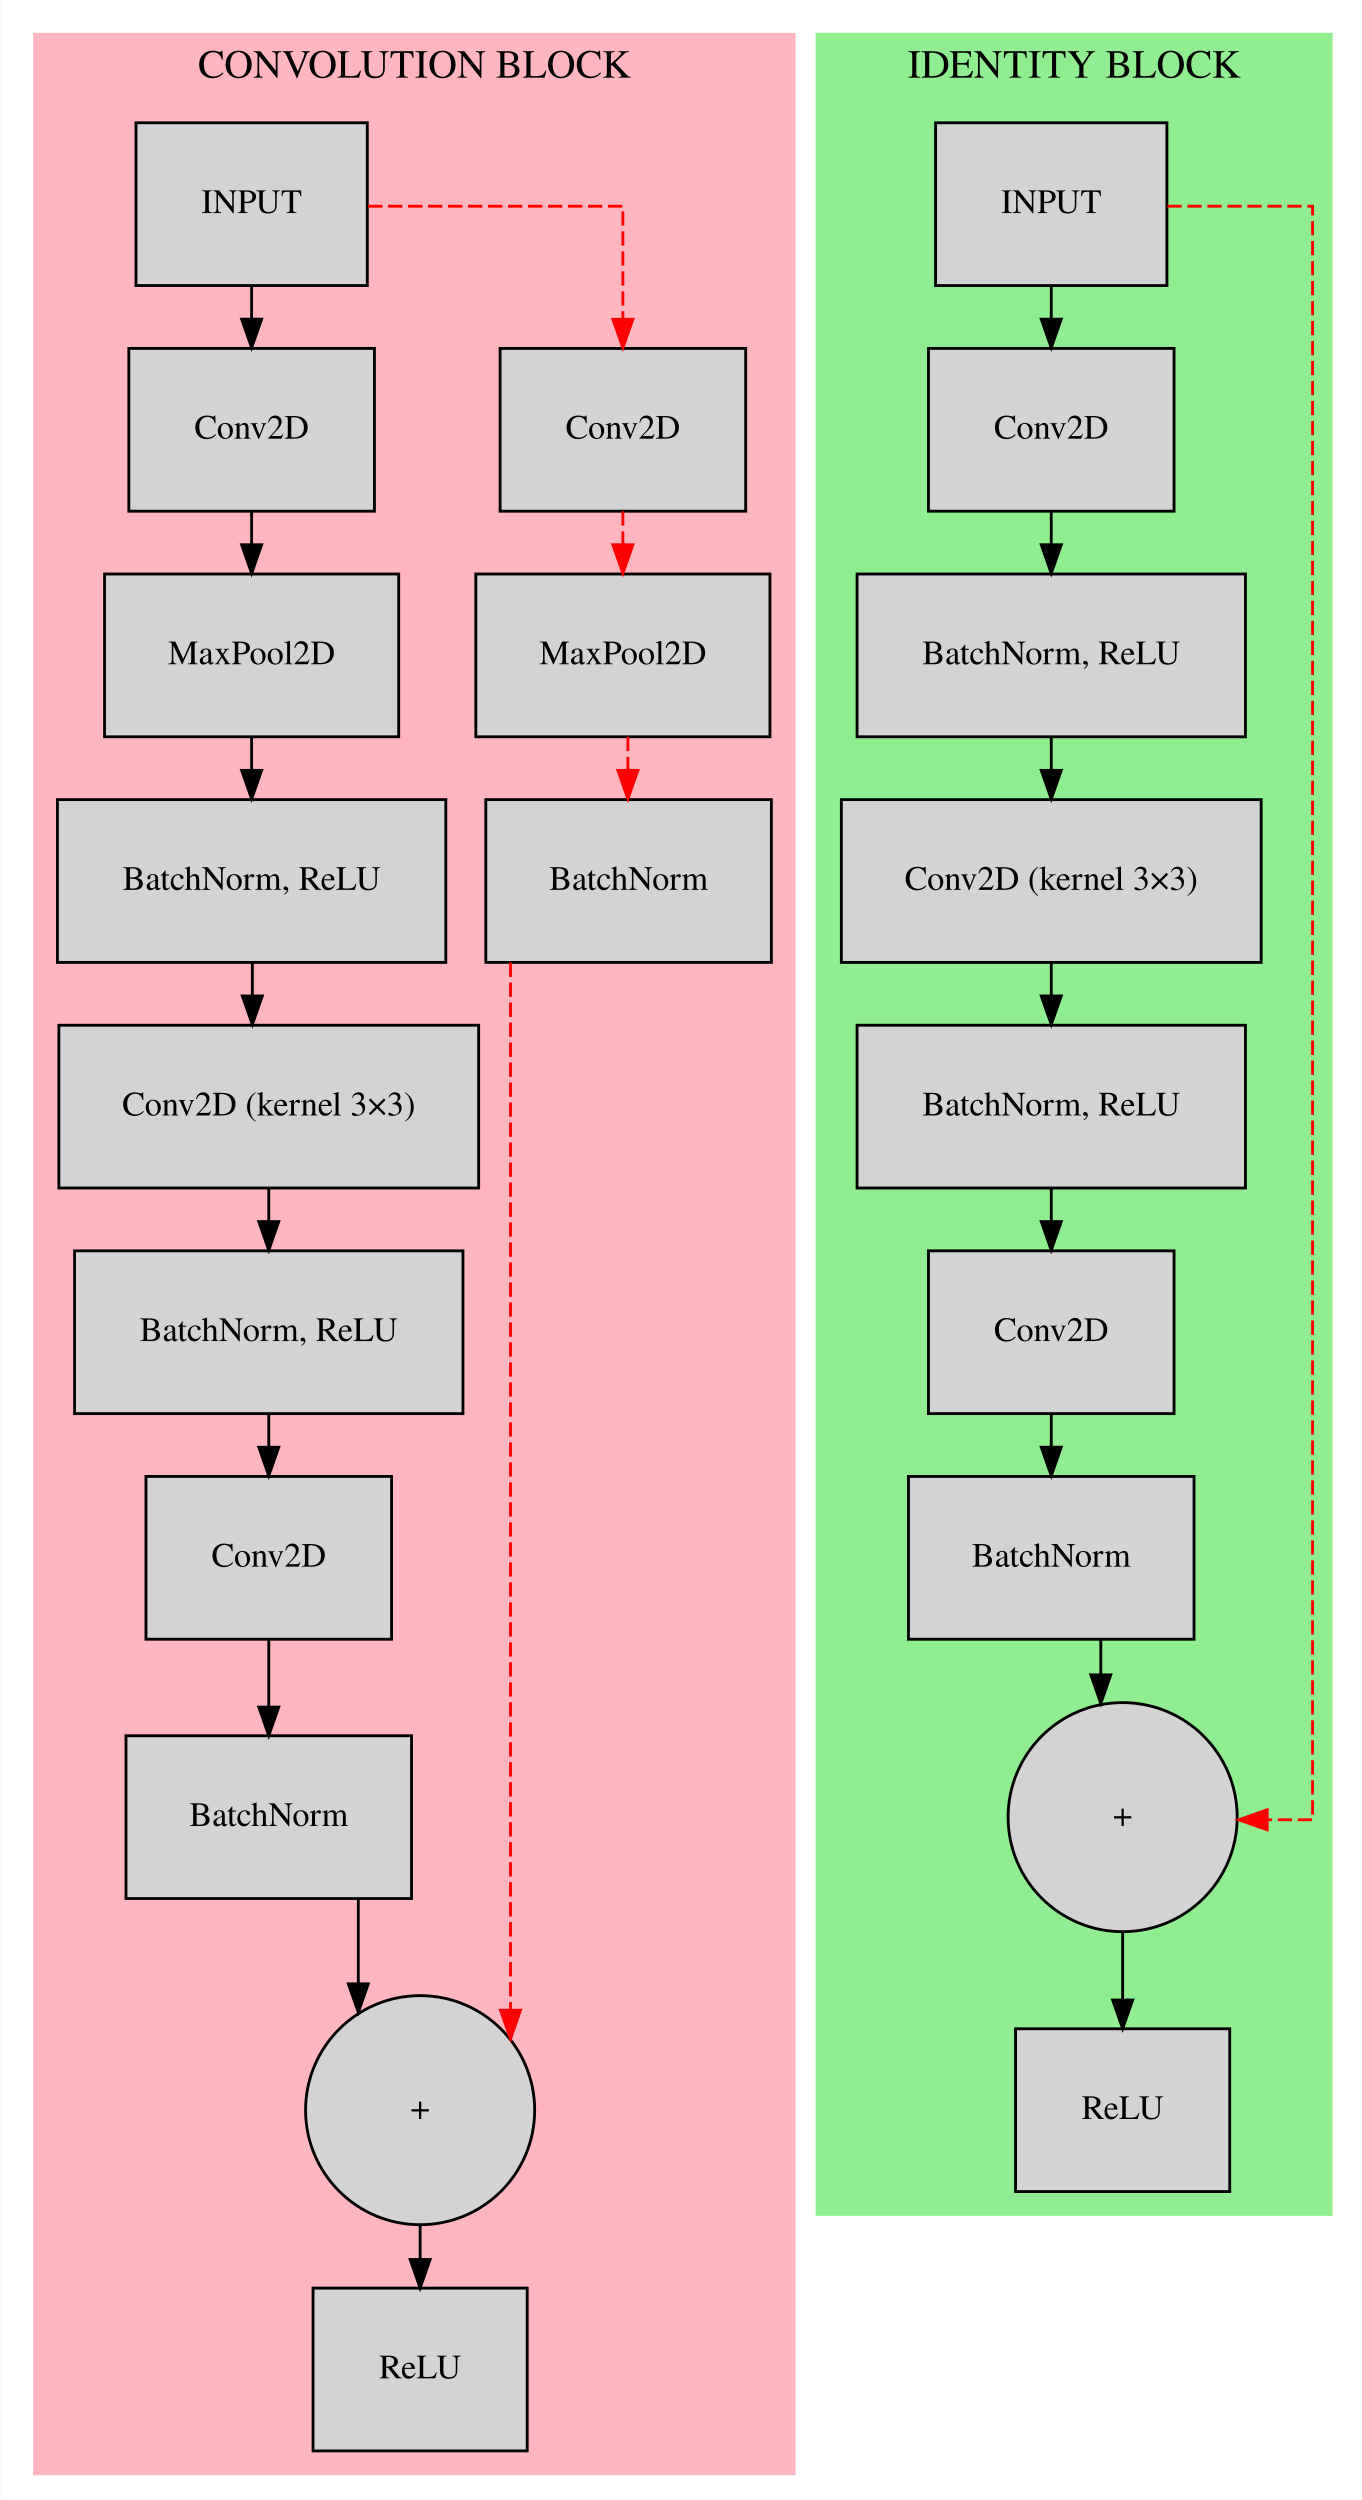
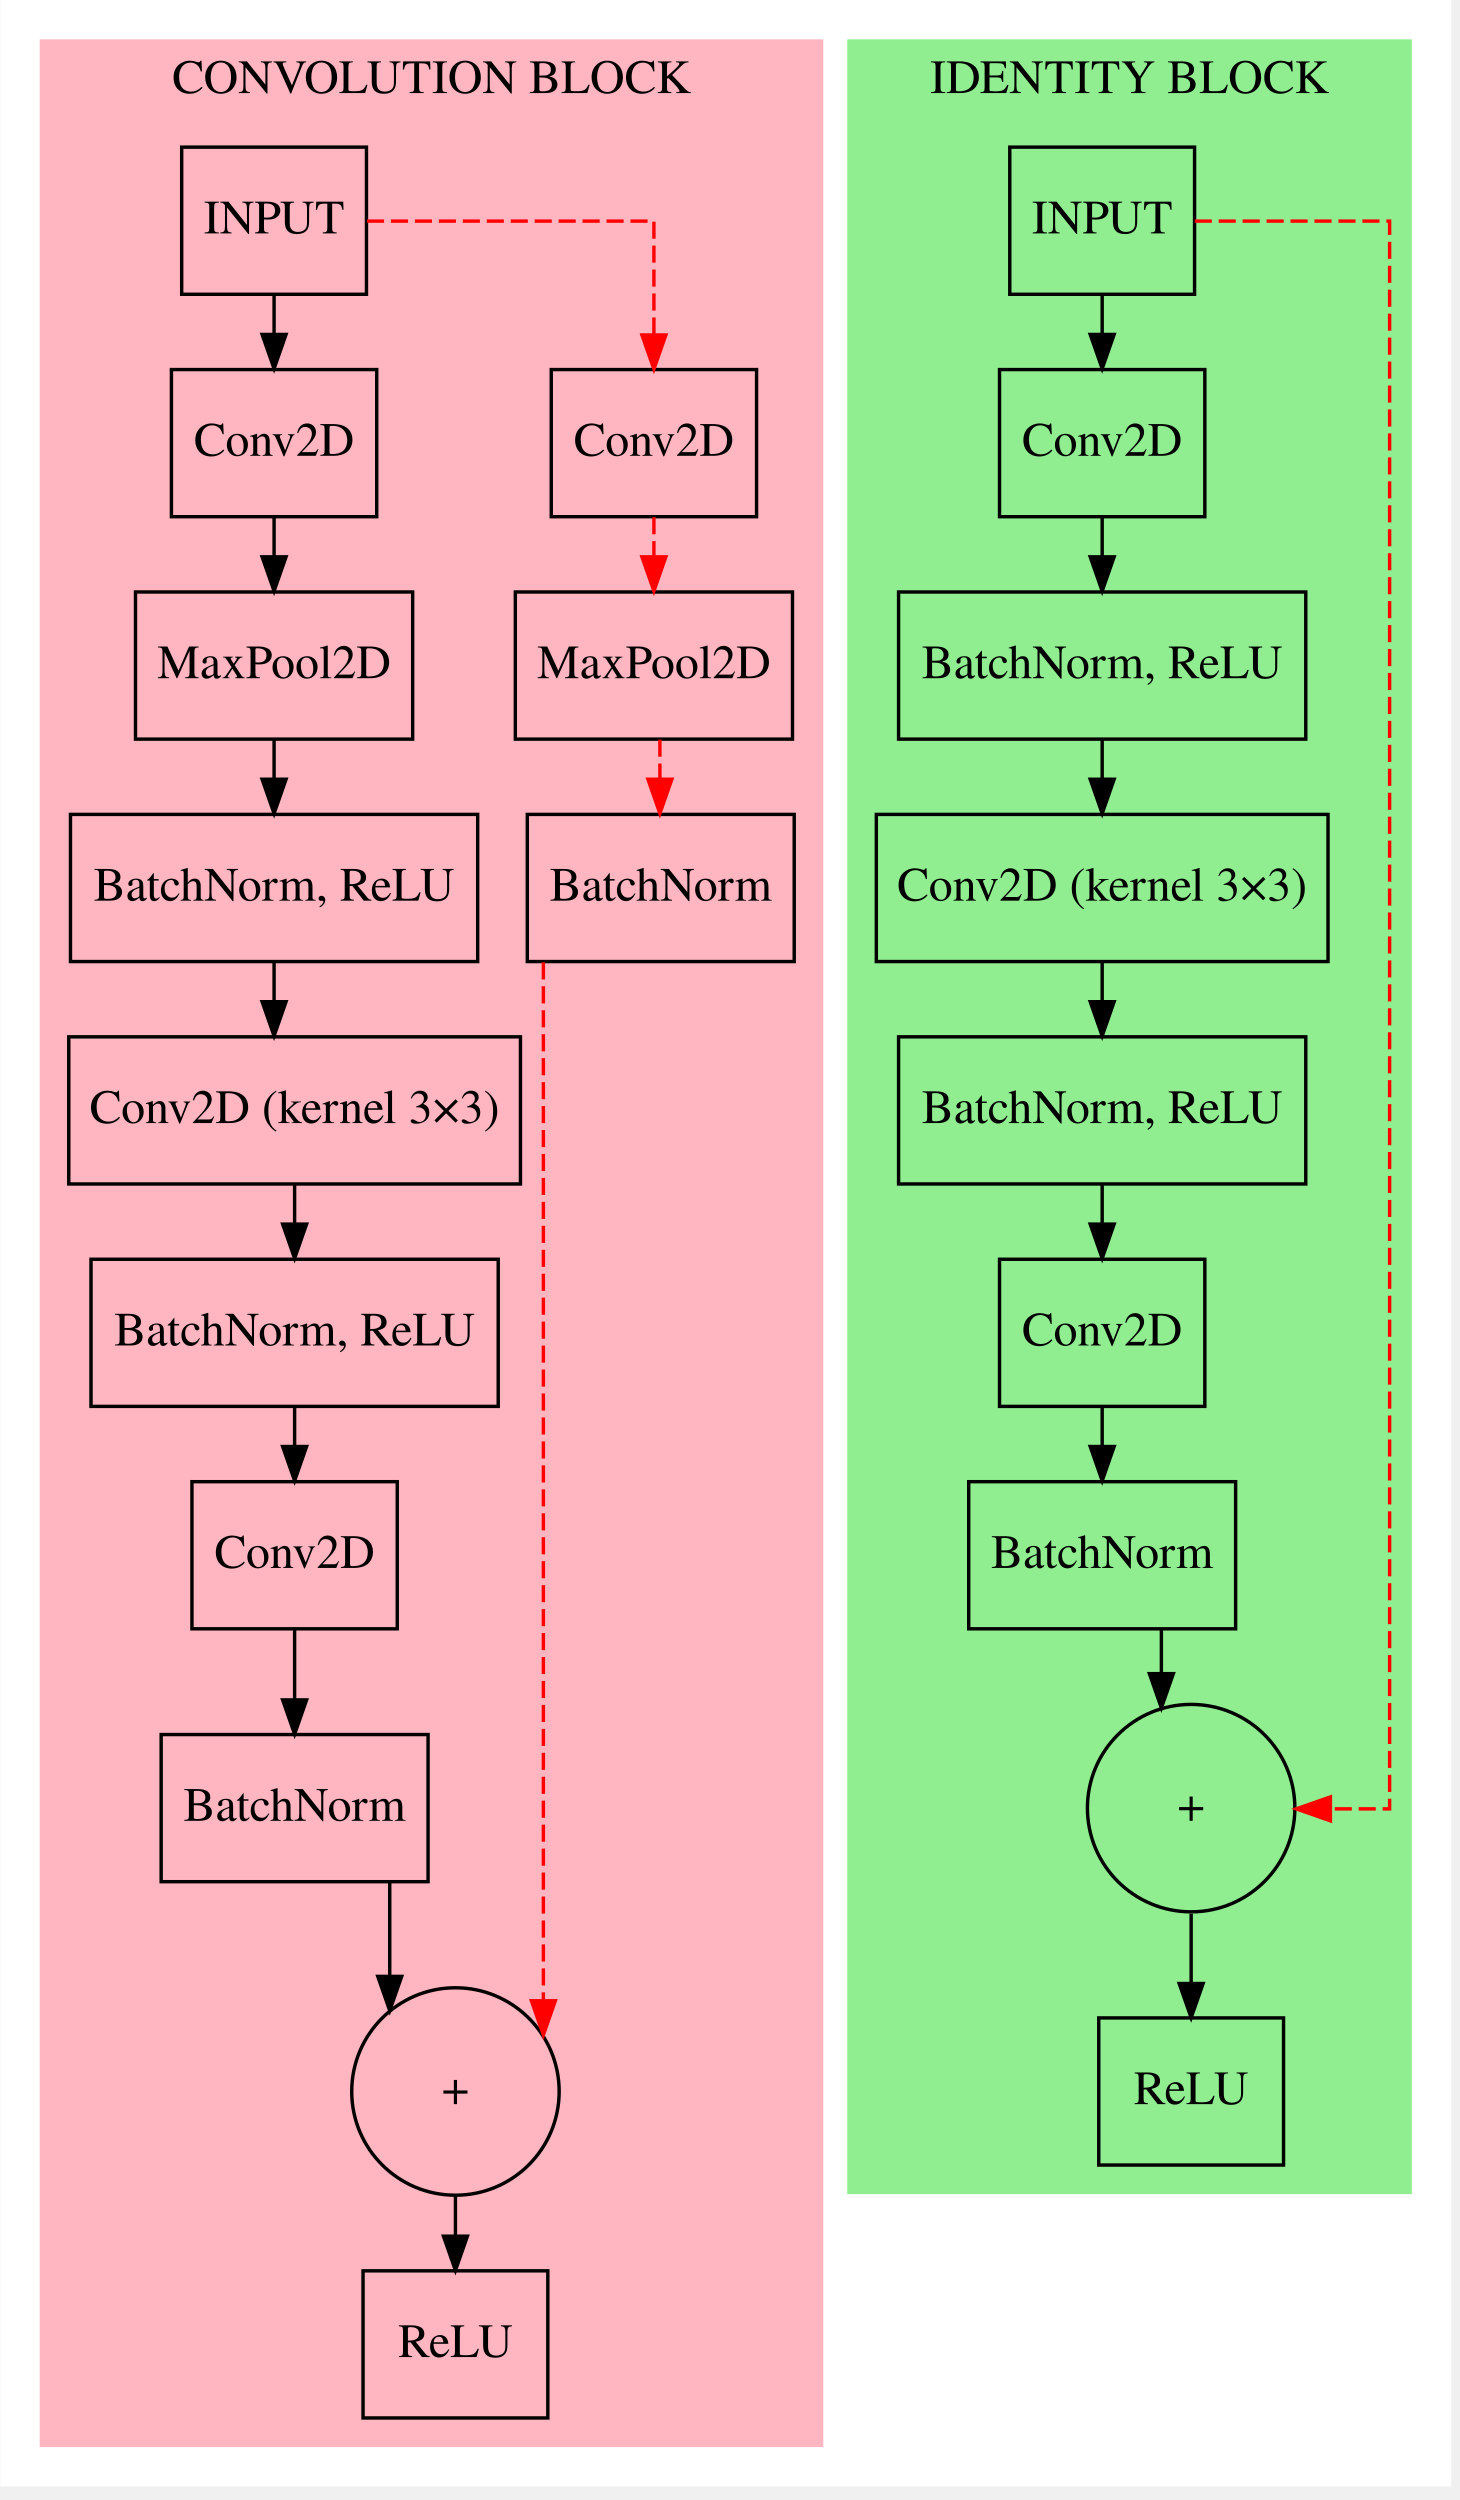
- <svg xmlns="http://www.w3.org/2000/svg" width="324pt" height="595pt" viewBox="0.00 0.00 324.00 595.28">
-   <g id="graph0" class="graph" transform="scale(0.68 0.68) rotate(0) translate(4 874.22)">
-     <polygon fill="white" stroke="transparent" points="-4,4 -4,-874.22 474,-874.22 474,4 -4,4" />
+ <svg xmlns="http://www.w3.org/2000/svg" width="324pt" height="555pt" viewBox="0.00 0.00 324.00 555.25">
+   <g id="graph0" class="graph" transform="scale(0.76 0.76) rotate(0) translate(4 722.62)">
+     <polygon fill="white" stroke="transparent" points="-4,4 -4,-722.62 420,-722.62 420,4 -4,4" />
    <g id="clust1" class="cluster">
-       <polygon fill="lightpink" stroke="lightpink" points="8,-8 8,-862.22 274,-862.22 274,-8 8,-8" />
-       <text text-anchor="middle" x="141" y="-847.02" font-family="Times,serif" font-size="14.00">CONVOLUTION BLOCK</text>
+       <polygon fill="lightpink" stroke="lightpink" points="8,-8 8,-710.62 236,-710.62 236,-8 8,-8" />
+       <text text-anchor="middle" x="122" y="-695.42" font-family="Times,serif" font-size="14.00">CONVOLUTION BLOCK</text>
    </g>
    <g id="clust2" class="cluster">
-       <polygon fill="lightgreen" stroke="lightgreen" points="282,-98.81 282,-862.22 462,-862.22 462,-98.81 282,-98.81" />
-       <text text-anchor="middle" x="372" y="-847.02" font-family="Times,serif" font-size="14.00">IDENTITY BLOCK</text>
+       <polygon fill="lightgreen" stroke="lightgreen" points="244,-81.91 244,-710.62 408,-710.62 408,-81.91 244,-81.91" />
+       <text text-anchor="middle" x="326" y="-695.42" font-family="Times,serif" font-size="14.00">IDENTITY BLOCK</text>
    </g>
    <g id="node1" class="node">
-       <polygon fill="lightgrey" stroke="black" points="124.5,-831.22 43.5,-831.22 43.5,-774.22 124.5,-774.22 124.5,-831.22" />
-       <text text-anchor="middle" x="84" y="-799.62" font-family="Times,serif" font-size="12.00">INPUT</text>
+       <polygon fill="none" stroke="black" points="103,-679.62 49,-679.62 49,-636.62 103,-636.62 103,-679.62" />
+       <text text-anchor="middle" x="76" y="-654.42" font-family="Times,serif" font-size="14.00">INPUT</text>
    </g>
    <g id="node2" class="node">
-       <polygon fill="lightgrey" stroke="black" points="127,-752.22 41,-752.22 41,-695.22 127,-695.22 127,-752.22" />
-       <text text-anchor="middle" x="84" y="-720.62" font-family="Times,serif" font-size="12.00">Conv2D</text>
+       <polygon fill="none" stroke="black" points="106,-614.62 46,-614.62 46,-571.62 106,-571.62 106,-614.62" />
+       <text text-anchor="middle" x="76" y="-589.42" font-family="Times,serif" font-size="14.00">Conv2D</text>
    </g>
    <g id="edge1" class="edge">
-       <path fill="none" stroke="black" d="M84,-774.2C84,-774.2 84,-762.46 84,-762.46" />
-       <polygon fill="black" stroke="black" points="87.5,-762.46 84,-752.46 80.5,-762.46 87.5,-762.46" />
+       <path fill="none" stroke="black" d="M76,-636.48C76,-636.48 76,-624.89 76,-624.89" />
+       <polygon fill="black" stroke="black" points="79.5,-624.89 76,-614.89 72.5,-624.89 79.5,-624.89" />
    </g>
    <g id="node11" class="node">
-       <polygon fill="lightgrey" stroke="black" points="257,-752.22 171,-752.22 171,-695.22 257,-695.22 257,-752.22" />
-       <text text-anchor="middle" x="214" y="-720.62" font-family="Times,serif" font-size="12.00">Conv2D</text>
+       <polygon fill="none" stroke="black" points="217,-614.62 157,-614.62 157,-571.62 217,-571.62 217,-614.62" />
+       <text text-anchor="middle" x="187" y="-589.42" font-family="Times,serif" font-size="14.00">Conv2D</text>
    </g>
    <g id="edge9" class="edge">
-       <path fill="none" stroke="red" stroke-dasharray="5,2" d="M124.78,-802C162.9,-802 214,-802 214,-802 214,-802 214,-762.42 214,-762.42" />
-       <polygon fill="red" stroke="red" points="217.5,-762.42 214,-752.42 210.5,-762.42 217.5,-762.42" />
+       <path fill="none" stroke="red" stroke-dasharray="5,2" d="M103.15,-658C136.02,-658 187,-658 187,-658 187,-658 187,-624.73 187,-624.73" />
+       <polygon fill="red" stroke="red" points="190.5,-624.73 187,-614.73 183.5,-624.73 190.5,-624.73" />
    </g>
    <g id="node3" class="node">
-       <polygon fill="lightgrey" stroke="black" points="135.5,-673.22 32.5,-673.22 32.5,-616.22 135.5,-616.22 135.5,-673.22" />
-       <text text-anchor="middle" x="84" y="-641.62" font-family="Times,serif" font-size="12.00">MaxPool2D</text>
+       <polygon fill="none" stroke="black" points="116.5,-549.62 35.5,-549.62 35.5,-506.62 116.5,-506.62 116.5,-549.62" />
+       <text text-anchor="middle" x="76" y="-524.42" font-family="Times,serif" font-size="14.00">MaxPool2D</text>
    </g>
    <g id="edge2" class="edge">
-       <path fill="none" stroke="black" d="M84,-695.2C84,-695.2 84,-683.46 84,-683.46" />
-       <polygon fill="black" stroke="black" points="87.5,-683.46 84,-673.46 80.5,-683.46 87.5,-683.46" />
+       <path fill="none" stroke="black" d="M76,-571.48C76,-571.48 76,-559.89 76,-559.89" />
+       <polygon fill="black" stroke="black" points="79.5,-559.89 76,-549.89 72.5,-559.89 79.5,-559.89" />
    </g>
    <g id="node4" class="node">
-       <polygon fill="lightgrey" stroke="black" points="152,-594.22 16,-594.22 16,-537.22 152,-537.22 152,-594.22" />
-       <text text-anchor="middle" x="84" y="-562.62" font-family="Times,serif" font-size="12.00">BatchNorm, ReLU</text>
+       <polygon fill="none" stroke="black" points="135.5,-484.62 16.5,-484.62 16.5,-441.62 135.5,-441.62 135.5,-484.62" />
+       <text text-anchor="middle" x="76" y="-459.42" font-family="Times,serif" font-size="14.00">BatchNorm, ReLU</text>
    </g>
    <g id="edge3" class="edge">
-       <path fill="none" stroke="black" d="M84,-616.2C84,-616.2 84,-604.46 84,-604.46" />
-       <polygon fill="black" stroke="black" points="87.5,-604.46 84,-594.46 80.5,-604.46 87.5,-604.46" />
+       <path fill="none" stroke="black" d="M76,-506.48C76,-506.48 76,-494.89 76,-494.89" />
+       <polygon fill="black" stroke="black" points="79.5,-494.89 76,-484.89 72.5,-494.89 79.5,-494.89" />
    </g>
    <g id="node5" class="node">
-       <polygon fill="lightgrey" stroke="black" points="163.5,-515.22 16.5,-515.22 16.5,-458.22 163.5,-458.22 163.5,-515.22" />
-       <text text-anchor="middle" x="90" y="-483.62" font-family="Times,serif" font-size="12.00">Conv2D (kernel 3×3)</text>
+       <polygon fill="none" stroke="black" points="148,-419.62 16,-419.62 16,-376.62 148,-376.62 148,-419.62" />
+       <text text-anchor="middle" x="82" y="-394.42" font-family="Times,serif" font-size="14.00">Conv2D (kernel 3×3)</text>
    </g>
    <g id="edge4" class="edge">
-       <path fill="none" stroke="black" d="M84.25,-537.2C84.25,-537.2 84.25,-525.46 84.25,-525.46" />
-       <polygon fill="black" stroke="black" points="87.75,-525.46 84.25,-515.46 80.75,-525.46 87.75,-525.46" />
+       <path fill="none" stroke="black" d="M76,-441.48C76,-441.48 76,-429.89 76,-429.89" />
+       <polygon fill="black" stroke="black" points="79.5,-429.89 76,-419.89 72.5,-429.89 79.5,-429.89" />
    </g>
    <g id="node6" class="node">
-       <polygon fill="lightgrey" stroke="black" points="158,-436.22 22,-436.22 22,-379.22 158,-379.22 158,-436.22" />
-       <text text-anchor="middle" x="90" y="-404.62" font-family="Times,serif" font-size="12.00">BatchNorm, ReLU</text>
+       <polygon fill="none" stroke="black" points="141.5,-354.62 22.5,-354.62 22.5,-311.62 141.5,-311.62 141.5,-354.62" />
+       <text text-anchor="middle" x="82" y="-329.42" font-family="Times,serif" font-size="14.00">BatchNorm, ReLU</text>
    </g>
    <g id="edge5" class="edge">
-       <path fill="none" stroke="black" d="M90,-458.2C90,-458.2 90,-446.46 90,-446.46" />
-       <polygon fill="black" stroke="black" points="93.5,-446.46 90,-436.46 86.5,-446.46 93.5,-446.46" />
+       <path fill="none" stroke="black" d="M82,-376.48C82,-376.48 82,-364.89 82,-364.89" />
+       <polygon fill="black" stroke="black" points="85.5,-364.89 82,-354.89 78.5,-364.89 85.5,-364.89" />
    </g>
    <g id="node7" class="node">
-       <polygon fill="lightgrey" stroke="black" points="133,-357.22 47,-357.22 47,-300.22 133,-300.22 133,-357.22" />
-       <text text-anchor="middle" x="90" y="-325.62" font-family="Times,serif" font-size="12.00">Conv2D</text>
+       <polygon fill="none" stroke="black" points="112,-289.62 52,-289.62 52,-246.62 112,-246.62 112,-289.62" />
+       <text text-anchor="middle" x="82" y="-264.42" font-family="Times,serif" font-size="14.00">Conv2D</text>
    </g>
    <g id="edge6" class="edge">
-       <path fill="none" stroke="black" d="M90,-379.2C90,-379.2 90,-367.46 90,-367.46" />
-       <polygon fill="black" stroke="black" points="93.5,-367.46 90,-357.46 86.5,-367.46 93.5,-367.46" />
+       <path fill="none" stroke="black" d="M82,-311.48C82,-311.48 82,-299.89 82,-299.89" />
+       <polygon fill="black" stroke="black" points="85.5,-299.89 82,-289.89 78.5,-299.89 85.5,-299.89" />
    </g>
    <g id="node8" class="node">
-       <polygon fill="lightgrey" stroke="black" points="140,-266.42 40,-266.42 40,-209.42 140,-209.42 140,-266.42" />
-       <text text-anchor="middle" x="90" y="-234.82" font-family="Times,serif" font-size="12.00">BatchNorm</text>
+       <polygon fill="none" stroke="black" points="121,-215.72 43,-215.72 43,-172.72 121,-172.72 121,-215.72" />
+       <text text-anchor="middle" x="82" y="-190.52" font-family="Times,serif" font-size="14.00">BatchNorm</text>
    </g>
    <g id="edge7" class="edge">
-       <path fill="none" stroke="black" d="M90,-299.99C90,-299.99 90,-276.46 90,-276.46" />
-       <polygon fill="black" stroke="black" points="93.5,-276.46 90,-266.46 86.5,-276.46 93.5,-276.46" />
+       <path fill="none" stroke="black" d="M82,-246.35C82,-246.35 82,-225.84 82,-225.84" />
+       <polygon fill="black" stroke="black" points="85.5,-225.84 82,-215.84 78.5,-225.84 85.5,-225.84" />
    </g>
    <g id="node9" class="node">
-       <ellipse fill="lightgrey" stroke="black" cx="143" cy="-135.31" rx="40.11" ry="40.11" />
-       <text text-anchor="middle" x="143" y="-132.21" font-family="Times,serif" font-size="12.00">+</text>
+       <ellipse fill="none" stroke="black" cx="129" cy="-111.41" rx="30.31" ry="30.31" />
+       <text text-anchor="middle" x="129" y="-107.71" font-family="Times,serif" font-size="14.00">+</text>
    </g>
    <g id="edge8" class="edge">
-       <path fill="none" stroke="black" d="M121.35,-209.33C121.35,-209.33 121.35,-179.56 121.35,-179.56" />
-       <polygon fill="black" stroke="black" points="124.85,-179.56 121.35,-169.56 117.85,-179.56 124.85,-179.56" />
+       <path fill="none" stroke="black" d="M109.8,-172.46C109.8,-172.46 109.8,-145.05 109.8,-145.05" />
+       <polygon fill="black" stroke="black" points="113.3,-145.05 109.8,-135.05 106.3,-145.05 113.3,-145.05" />
    </g>
    <g id="node10" class="node">
-       <polygon fill="lightgrey" stroke="black" points="180.5,-73 105.5,-73 105.5,-16 180.5,-16 180.5,-73" />
-       <text text-anchor="middle" x="143" y="-41.4" font-family="Times,serif" font-size="12.00">ReLU</text>
+       <polygon fill="none" stroke="black" points="156,-59 102,-59 102,-16 156,-16 156,-59" />
+       <text text-anchor="middle" x="129" y="-33.8" font-family="Times,serif" font-size="14.00">ReLU</text>
    </g>
    <g id="edge13" class="edge">
-       <path fill="none" stroke="black" d="M143,-94.95C143,-94.95 143,-83.03 143,-83.03" />
-       <polygon fill="black" stroke="black" points="146.5,-83.03 143,-73.03 139.5,-83.03 146.5,-83.03" />
+       <path fill="none" stroke="black" d="M129,-80.92C129,-80.92 129,-69.12 129,-69.12" />
+       <polygon fill="black" stroke="black" points="132.5,-69.12 129,-59.12 125.5,-69.12 132.5,-69.12" />
    </g>
    <g id="node12" class="node">
-       <polygon fill="lightgrey" stroke="black" points="265.5,-673.22 162.5,-673.22 162.5,-616.22 265.5,-616.22 265.5,-673.22" />
-       <text text-anchor="middle" x="214" y="-641.62" font-family="Times,serif" font-size="12.00">MaxPool2D</text>
+       <polygon fill="none" stroke="black" points="227.5,-549.62 146.5,-549.62 146.5,-506.62 227.5,-506.62 227.5,-549.62" />
+       <text text-anchor="middle" x="187" y="-524.42" font-family="Times,serif" font-size="14.00">MaxPool2D</text>
    </g>
    <g id="edge10" class="edge">
-       <path fill="none" stroke="red" stroke-dasharray="5,2" d="M214,-695.2C214,-695.2 214,-683.46 214,-683.46" />
-       <polygon fill="red" stroke="red" points="217.5,-683.46 214,-673.46 210.5,-683.46 217.5,-683.46" />
+       <path fill="none" stroke="red" stroke-dasharray="5,2" d="M187,-571.48C187,-571.48 187,-559.89 187,-559.89" />
+       <polygon fill="red" stroke="red" points="190.5,-559.89 187,-549.89 183.5,-559.89 190.5,-559.89" />
    </g>
    <g id="node13" class="node">
-       <polygon fill="lightgrey" stroke="black" points="266,-594.22 166,-594.22 166,-537.22 266,-537.22 266,-594.22" />
-       <text text-anchor="middle" x="216" y="-562.62" font-family="Times,serif" font-size="12.00">BatchNorm</text>
+       <polygon fill="none" stroke="black" points="228,-484.62 150,-484.62 150,-441.62 228,-441.62 228,-484.62" />
+       <text text-anchor="middle" x="189" y="-459.42" font-family="Times,serif" font-size="14.00">BatchNorm</text>
    </g>
    <g id="edge11" class="edge">
-       <path fill="none" stroke="red" stroke-dasharray="5,2" d="M215.75,-616.2C215.75,-616.2 215.75,-604.46 215.75,-604.46" />
-       <polygon fill="red" stroke="red" points="219.25,-604.46 215.75,-594.46 212.25,-604.46 219.25,-604.46" />
+       <path fill="none" stroke="red" stroke-dasharray="5,2" d="M188.75,-506.48C188.75,-506.48 188.75,-494.89 188.75,-494.89" />
+       <polygon fill="red" stroke="red" points="192.25,-494.89 188.75,-484.89 185.25,-494.89 192.25,-494.89" />
    </g>
    <g id="edge12" class="edge">
-       <path fill="none" stroke="red" stroke-dasharray="5,2" d="M174.65,-537.15C174.65,-537.15 174.65,-170.31 174.65,-170.31" />
-       <polygon fill="red" stroke="red" points="178.15,-170.31 174.65,-160.31 171.15,-170.31 178.15,-170.31" />
+       <path fill="none" stroke="red" stroke-dasharray="5,2" d="M154.7,-441.39C154.7,-441.39 154.7,-137.92 154.7,-137.92" />
+       <polygon fill="red" stroke="red" points="158.2,-137.92 154.7,-127.92 151.2,-137.92 158.2,-137.92" />
    </g>
    <g id="node14" class="node">
-       <polygon fill="lightgrey" stroke="black" points="404.5,-831.22 323.5,-831.22 323.5,-774.22 404.5,-774.22 404.5,-831.22" />
-       <text text-anchor="middle" x="364" y="-799.62" font-family="Times,serif" font-size="12.00">INPUT</text>
+       <polygon fill="none" stroke="black" points="345,-679.62 291,-679.62 291,-636.62 345,-636.62 345,-679.62" />
+       <text text-anchor="middle" x="318" y="-654.42" font-family="Times,serif" font-size="14.00">INPUT</text>
    </g>
    <g id="node15" class="node">
-       <polygon fill="lightgrey" stroke="black" points="407,-752.22 321,-752.22 321,-695.22 407,-695.22 407,-752.22" />
-       <text text-anchor="middle" x="364" y="-720.62" font-family="Times,serif" font-size="12.00">Conv2D</text>
+       <polygon fill="none" stroke="black" points="348,-614.62 288,-614.62 288,-571.62 348,-571.62 348,-614.62" />
+       <text text-anchor="middle" x="318" y="-589.42" font-family="Times,serif" font-size="14.00">Conv2D</text>
    </g>
    <g id="edge14" class="edge">
-       <path fill="none" stroke="black" d="M364,-774.2C364,-774.2 364,-762.46 364,-762.46" />
-       <polygon fill="black" stroke="black" points="367.5,-762.46 364,-752.46 360.5,-762.46 367.5,-762.46" />
+       <path fill="none" stroke="black" d="M318,-636.48C318,-636.48 318,-624.89 318,-624.89" />
+       <polygon fill="black" stroke="black" points="321.5,-624.89 318,-614.89 314.5,-624.89 321.5,-624.89" />
    </g>
    <g id="node21" class="node">
-       <ellipse fill="lightgrey" stroke="black" cx="389" cy="-237.92" rx="40.11" ry="40.11" />
-       <text text-anchor="middle" x="389" y="-234.82" font-family="Times,serif" font-size="12.00">+</text>
+       <ellipse fill="none" stroke="black" cx="344" cy="-194.22" rx="30.31" ry="30.31" />
+       <text text-anchor="middle" x="344" y="-190.52" font-family="Times,serif" font-size="14.00">+</text>
    </g>
    <g id="edge21" class="edge">
-       <path fill="none" stroke="red" stroke-dasharray="5,2" d="M404.67,-802C429.1,-802 455.5,-802 455.5,-802 455.5,-802 455.5,-237 455.5,-237 455.5,-237 439.6,-237 439.6,-237" />
-       <polygon fill="red" stroke="red" points="439.6,-233.5 429.6,-237 439.6,-240.5 439.6,-233.5" />
+       <path fill="none" stroke="red" stroke-dasharray="5,2" d="M345.04,-658C369.6,-658 402,-658 402,-658 402,-658 402,-194 402,-194 402,-194 384.7,-194 384.7,-194" />
+       <polygon fill="red" stroke="red" points="384.7,-190.5 374.7,-194 384.7,-197.5 384.7,-190.5" />
    </g>
    <g id="node16" class="node">
-       <polygon fill="lightgrey" stroke="black" points="432,-673.22 296,-673.22 296,-616.22 432,-616.22 432,-673.22" />
-       <text text-anchor="middle" x="364" y="-641.62" font-family="Times,serif" font-size="12.00">BatchNorm, ReLU</text>
+       <polygon fill="none" stroke="black" points="377.5,-549.62 258.5,-549.62 258.5,-506.62 377.5,-506.62 377.5,-549.62" />
+       <text text-anchor="middle" x="318" y="-524.42" font-family="Times,serif" font-size="14.00">BatchNorm, ReLU</text>
    </g>
    <g id="edge15" class="edge">
-       <path fill="none" stroke="black" d="M364,-695.2C364,-695.2 364,-683.46 364,-683.46" />
-       <polygon fill="black" stroke="black" points="367.5,-683.46 364,-673.46 360.5,-683.46 367.5,-683.46" />
+       <path fill="none" stroke="black" d="M318,-571.48C318,-571.48 318,-559.89 318,-559.89" />
+       <polygon fill="black" stroke="black" points="321.5,-559.89 318,-549.89 314.5,-559.89 321.5,-559.89" />
    </g>
    <g id="node17" class="node">
-       <polygon fill="lightgrey" stroke="black" points="437.5,-594.22 290.5,-594.22 290.5,-537.22 437.5,-537.22 437.5,-594.22" />
-       <text text-anchor="middle" x="364" y="-562.62" font-family="Times,serif" font-size="12.00">Conv2D (kernel 3×3)</text>
+       <polygon fill="none" stroke="black" points="384,-484.62 252,-484.62 252,-441.62 384,-441.62 384,-484.62" />
+       <text text-anchor="middle" x="318" y="-459.42" font-family="Times,serif" font-size="14.00">Conv2D (kernel 3×3)</text>
    </g>
    <g id="edge16" class="edge">
-       <path fill="none" stroke="black" d="M364,-616.2C364,-616.2 364,-604.46 364,-604.46" />
-       <polygon fill="black" stroke="black" points="367.5,-604.46 364,-594.46 360.5,-604.46 367.5,-604.46" />
+       <path fill="none" stroke="black" d="M318,-506.48C318,-506.48 318,-494.89 318,-494.89" />
+       <polygon fill="black" stroke="black" points="321.5,-494.89 318,-484.89 314.5,-494.89 321.5,-494.89" />
    </g>
    <g id="node18" class="node">
-       <polygon fill="lightgrey" stroke="black" points="432,-515.22 296,-515.22 296,-458.22 432,-458.22 432,-515.22" />
-       <text text-anchor="middle" x="364" y="-483.62" font-family="Times,serif" font-size="12.00">BatchNorm, ReLU</text>
+       <polygon fill="none" stroke="black" points="377.5,-419.62 258.5,-419.62 258.5,-376.62 377.5,-376.62 377.5,-419.62" />
+       <text text-anchor="middle" x="318" y="-394.42" font-family="Times,serif" font-size="14.00">BatchNorm, ReLU</text>
    </g>
    <g id="edge17" class="edge">
-       <path fill="none" stroke="black" d="M364,-537.2C364,-537.2 364,-525.46 364,-525.46" />
-       <polygon fill="black" stroke="black" points="367.5,-525.46 364,-515.46 360.5,-525.46 367.5,-525.46" />
+       <path fill="none" stroke="black" d="M318,-441.48C318,-441.48 318,-429.89 318,-429.89" />
+       <polygon fill="black" stroke="black" points="321.5,-429.89 318,-419.89 314.5,-429.89 321.5,-429.89" />
    </g>
    <g id="node19" class="node">
-       <polygon fill="lightgrey" stroke="black" points="407,-436.22 321,-436.22 321,-379.22 407,-379.22 407,-436.22" />
-       <text text-anchor="middle" x="364" y="-404.62" font-family="Times,serif" font-size="12.00">Conv2D</text>
+       <polygon fill="none" stroke="black" points="348,-354.62 288,-354.62 288,-311.62 348,-311.62 348,-354.62" />
+       <text text-anchor="middle" x="318" y="-329.42" font-family="Times,serif" font-size="14.00">Conv2D</text>
    </g>
    <g id="edge18" class="edge">
-       <path fill="none" stroke="black" d="M364,-458.2C364,-458.2 364,-446.46 364,-446.46" />
-       <polygon fill="black" stroke="black" points="367.5,-446.46 364,-436.46 360.5,-446.46 367.5,-446.46" />
+       <path fill="none" stroke="black" d="M318,-376.48C318,-376.48 318,-364.89 318,-364.89" />
+       <polygon fill="black" stroke="black" points="321.5,-364.89 318,-354.89 314.5,-364.89 321.5,-364.89" />
    </g>
    <g id="node20" class="node">
-       <polygon fill="lightgrey" stroke="black" points="414,-357.22 314,-357.22 314,-300.22 414,-300.22 414,-357.22" />
-       <text text-anchor="middle" x="364" y="-325.62" font-family="Times,serif" font-size="12.00">BatchNorm</text>
+       <polygon fill="none" stroke="black" points="357,-289.62 279,-289.62 279,-246.62 357,-246.62 357,-289.62" />
+       <text text-anchor="middle" x="318" y="-264.42" font-family="Times,serif" font-size="14.00">BatchNorm</text>
    </g>
    <g id="edge19" class="edge">
-       <path fill="none" stroke="black" d="M364,-379.2C364,-379.2 364,-367.46 364,-367.46" />
-       <polygon fill="black" stroke="black" points="367.5,-367.46 364,-357.46 360.5,-367.46 367.5,-367.46" />
+       <path fill="none" stroke="black" d="M318,-311.48C318,-311.48 318,-299.89 318,-299.89" />
+       <polygon fill="black" stroke="black" points="321.5,-299.89 318,-289.89 314.5,-299.89 321.5,-299.89" />
    </g>
    <g id="edge20" class="edge">
-       <path fill="none" stroke="black" d="M381.35,-299.99C381.35,-299.99 381.35,-287.74 381.35,-287.74" />
-       <polygon fill="black" stroke="black" points="384.85,-287.74 381.35,-277.74 377.85,-287.74 384.85,-287.74" />
+       <path fill="none" stroke="black" d="M335.3,-246.35C335.3,-246.35 335.3,-233.51 335.3,-233.51" />
+       <polygon fill="black" stroke="black" points="338.8,-233.51 335.3,-223.51 331.8,-233.51 338.8,-233.51" />
    </g>
    <g id="node22" class="node">
-       <polygon fill="lightgrey" stroke="black" points="426.5,-163.81 351.5,-163.81 351.5,-106.81 426.5,-106.81 426.5,-163.81" />
-       <text text-anchor="middle" x="389" y="-132.21" font-family="Times,serif" font-size="12.00">ReLU</text>
+       <polygon fill="none" stroke="black" points="371,-132.91 317,-132.91 317,-89.91 371,-89.91 371,-132.91" />
+       <text text-anchor="middle" x="344" y="-107.71" font-family="Times,serif" font-size="14.00">ReLU</text>
    </g>
    <g id="edge22" class="edge">
-       <path fill="none" stroke="black" d="M389,-197.36C389,-197.36 389,-173.87 389,-173.87" />
-       <polygon fill="black" stroke="black" points="392.5,-173.87 389,-163.87 385.5,-173.87 392.5,-173.87" />
+       <path fill="none" stroke="black" d="M344,-163.38C344,-163.38 344,-142.97 344,-142.97" />
+       <polygon fill="black" stroke="black" points="347.5,-142.97 344,-132.97 340.5,-142.97 347.5,-142.97" />
    </g>
  </g>
</svg>
